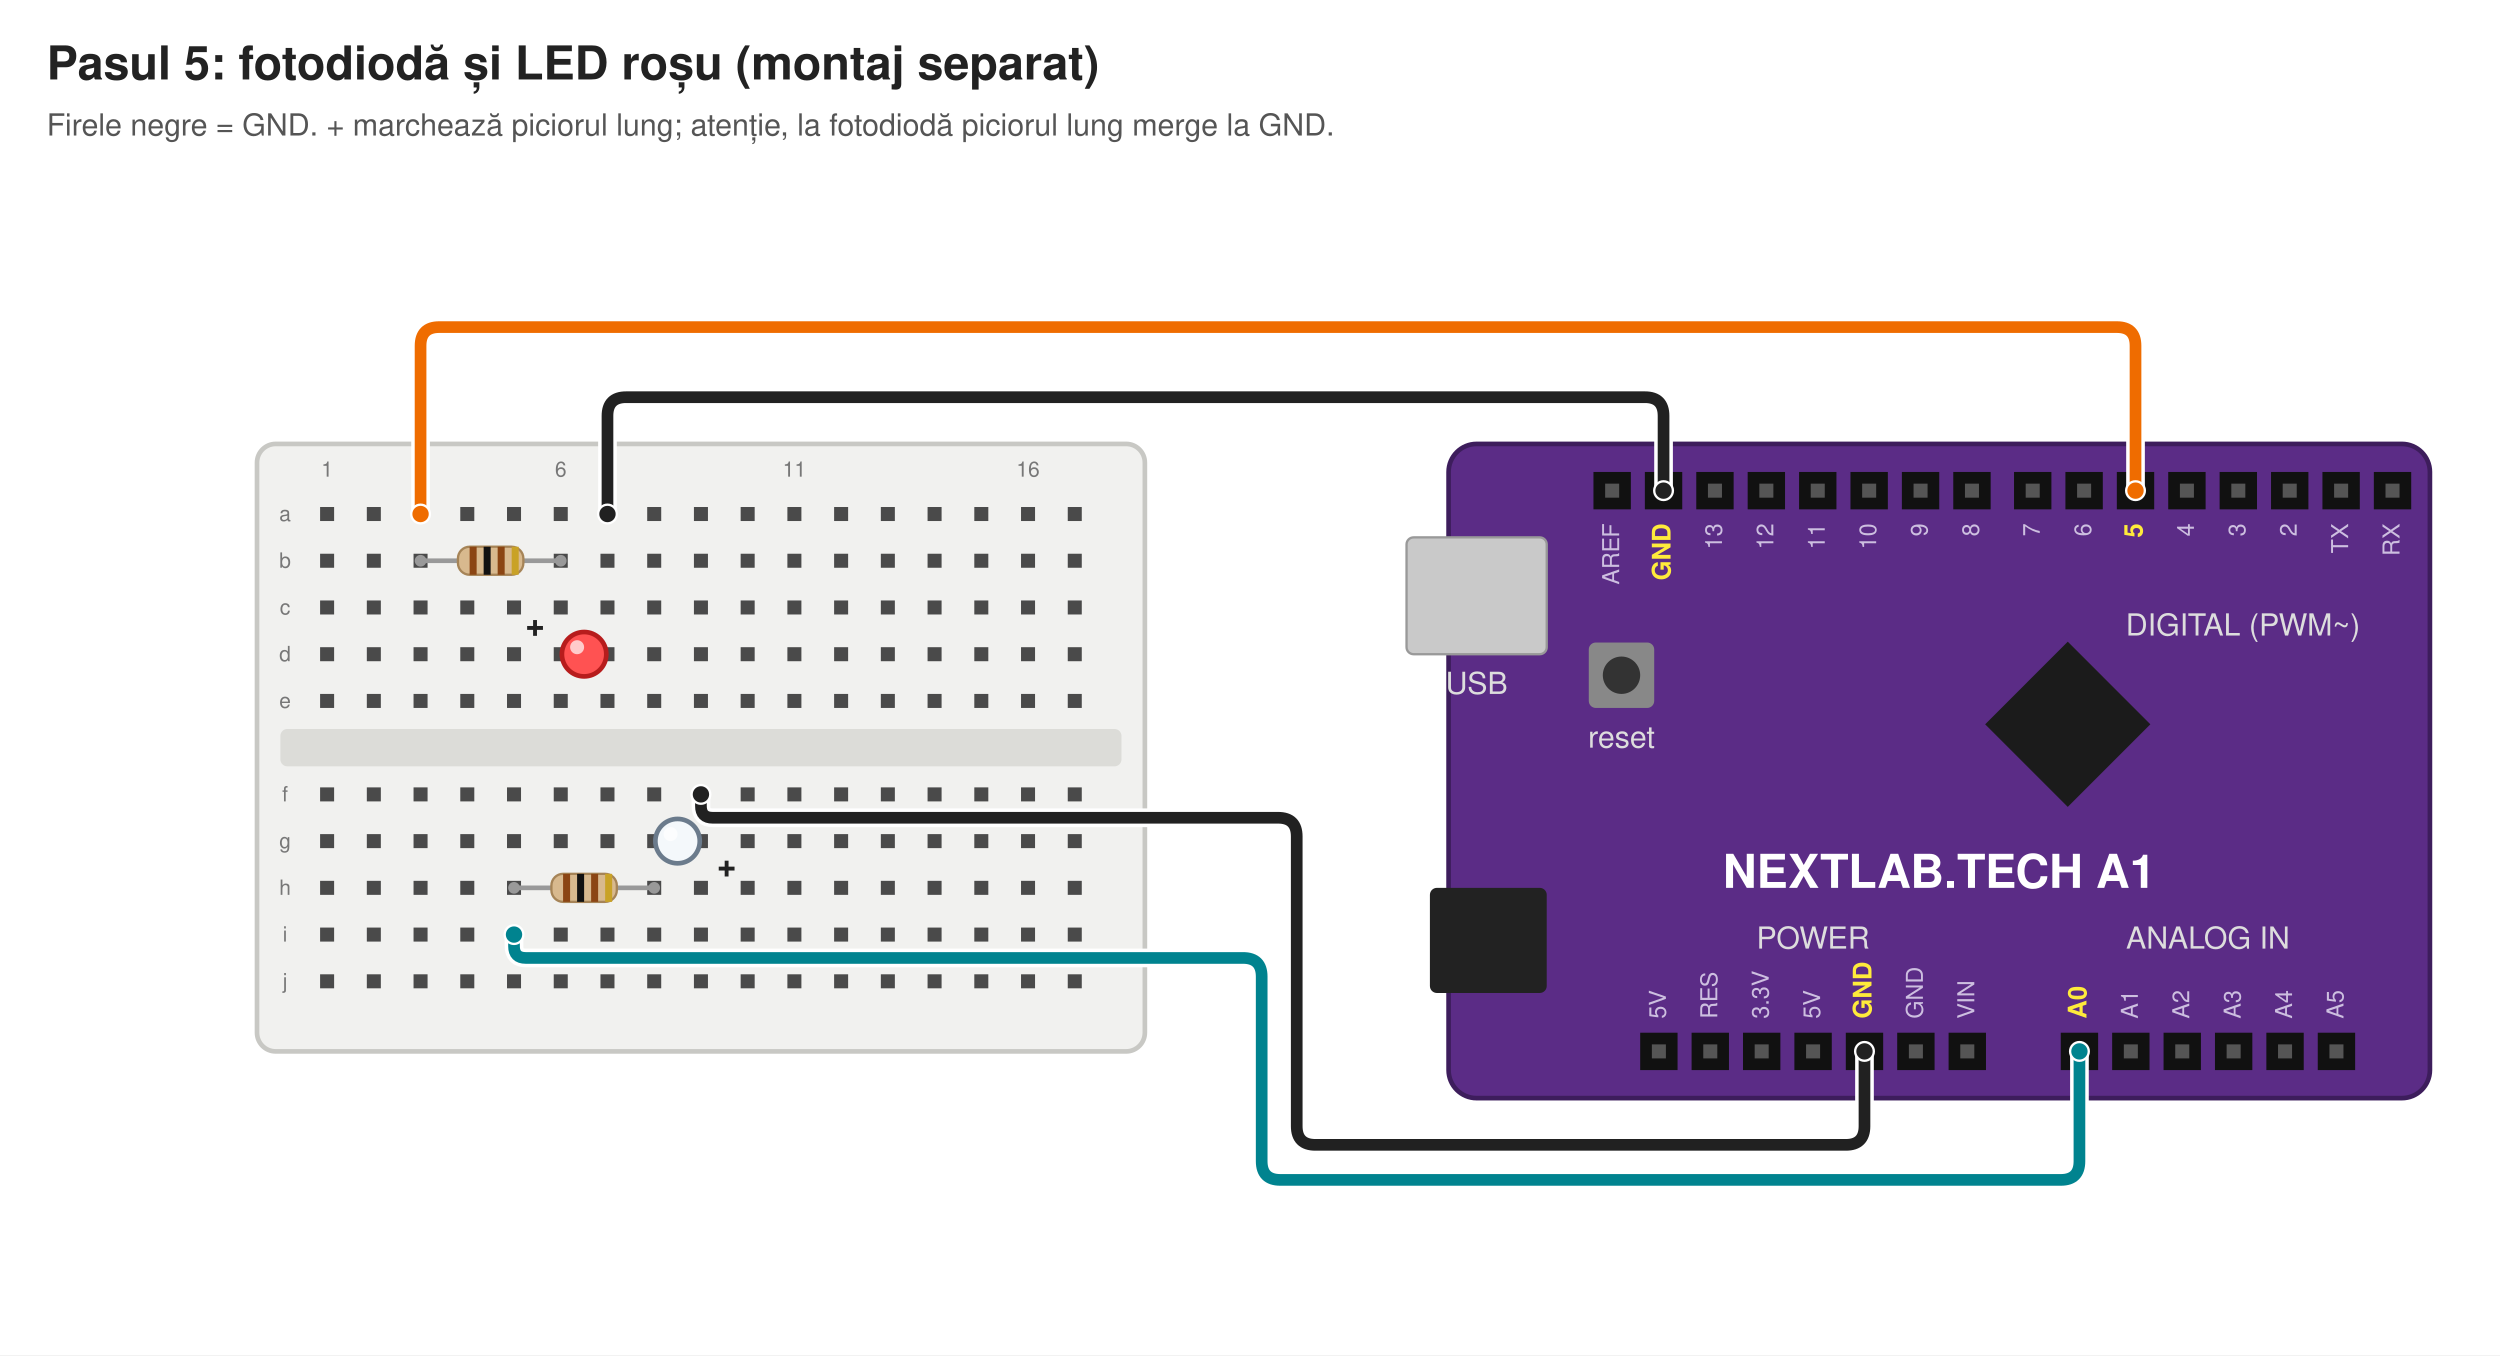
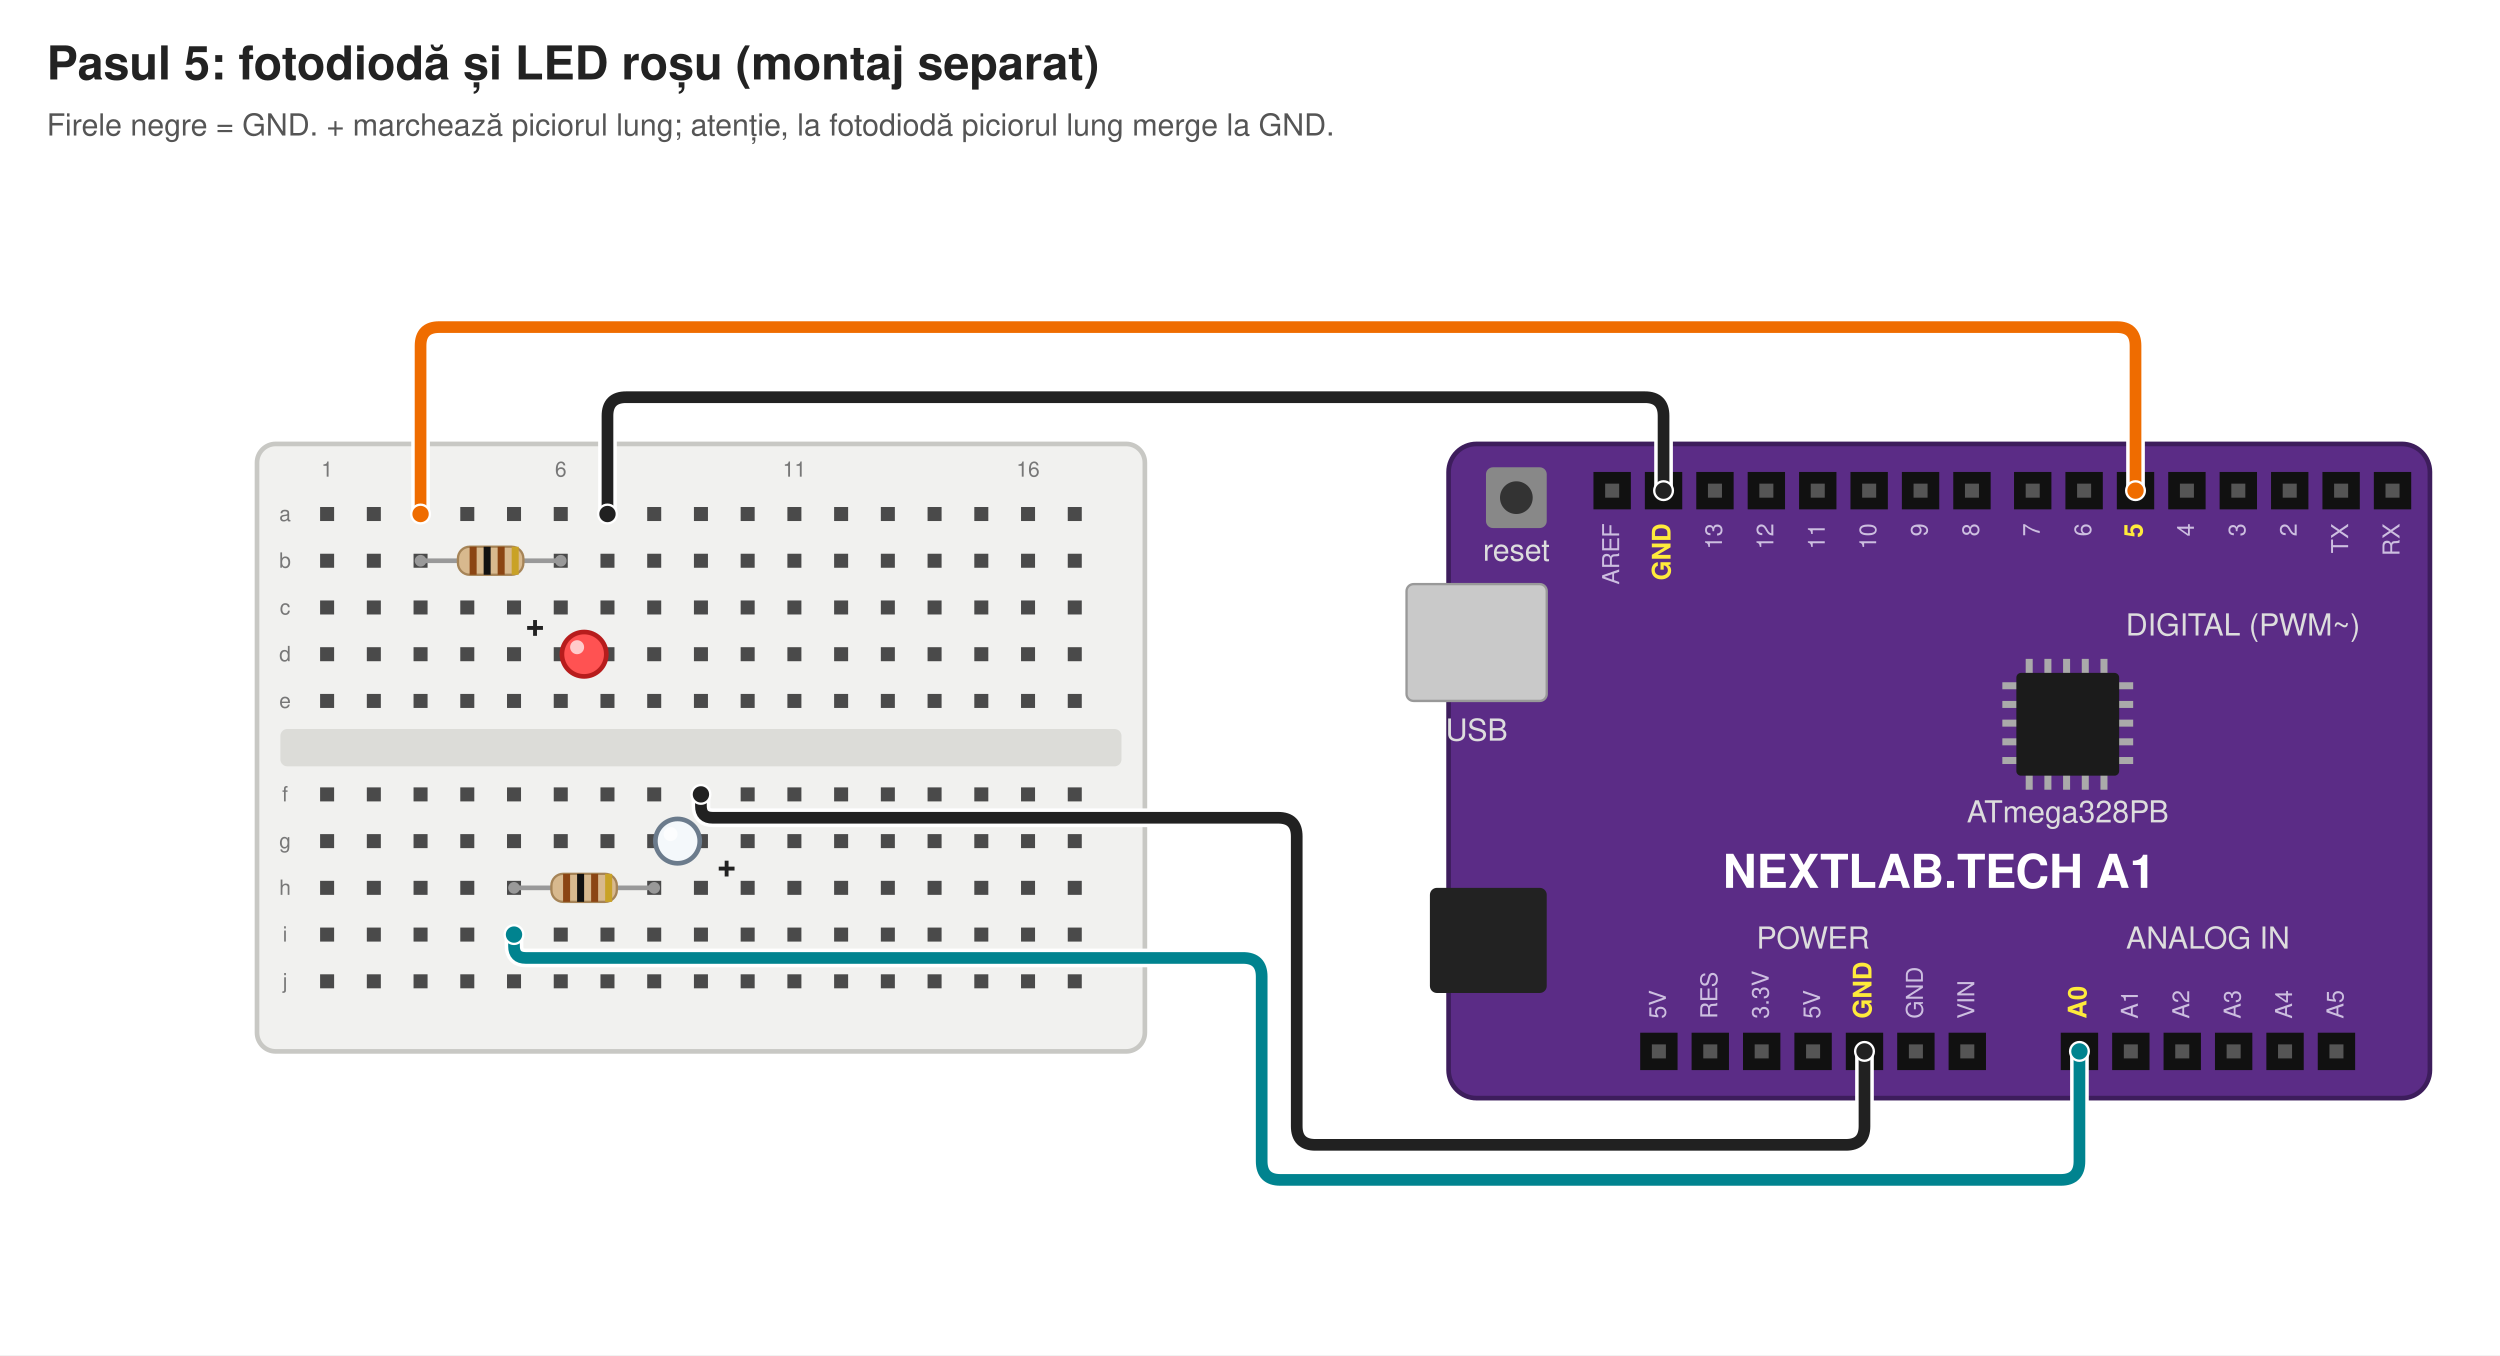
<svg xmlns="http://www.w3.org/2000/svg" viewBox="0 0 1070 580" width="1070" height="580" font-family="Segoe UI, Helvetica, Arial, sans-serif">
  <style>.title{font-size:20px;font-weight:700}.sm{font-size:13px}.xs{font-size:9px;fill:#777}.w{fill:#fff;font-size:10px}
.b{font-weight:700;fill:#222}.plus{font-size:14px;font-weight:700;fill:#222}
.pin{font-size:10px;fill:#cdbfe0}.on{fill:#ffeb3b;font-weight:700;font-size:11px}</style>
  <rect width="1070" height="580" fill="#ffffff" />
  <text x="20" y="34" class="title" fill="#222">Pasul 5: fotodiodă și LED roșu (montaj separat)</text>
  <text x="20" y="58" class="sm" fill="#555">Firele negre = GND. + marchează piciorul lung; atenție, la fotodiodă piciorul lung merge la GND.</text>
  <rect x="620" y="190" width="420" height="280" rx="12" fill="#5b2c86" stroke="#3d1d5c" stroke-width="2" />
-   <rect x="602" y="230" width="60" height="50" rx="3" fill="#c9c9c9" stroke="#999" />
-   <text x="632" y="297" class="sm" fill="#ddd" text-anchor="middle">USB</text>
+   <rect x="602" y="250" width="60" height="50" rx="3" fill="#c9c9c9" stroke="#999" />
+   <text x="632" y="317" class="sm" fill="#ddd" text-anchor="middle">USB</text>
  <rect x="612" y="380" width="50" height="45" rx="3" fill="#222" />
-   <rect x="680" y="275" width="28" height="28" rx="3" fill="#888" />
-   <circle cx="694" cy="289" r="8" fill="#333" />
-   <text x="694" y="320" class="sm" fill="#ddd" text-anchor="middle">reset</text>
-   <rect x="860" y="285" width="50" height="50" fill="#1b1b1b" transform="rotate(45 885 310)" />
+   <rect x="636" y="200" width="26" height="26" rx="3" fill="#888" />
+   <circle cx="649" cy="213" r="7" fill="#333" />
+   <text x="649" y="240" class="sm" fill="#ddd" text-anchor="middle">reset</text>
+   <rect x="867" y="282" width="3" height="56" fill="#aaa" />
+   <rect x="875" y="282" width="3" height="56" fill="#aaa" />
+   <rect x="883" y="282" width="3" height="56" fill="#aaa" />
+   <rect x="891" y="282" width="3" height="56" fill="#aaa" />
+   <rect x="899" y="282" width="3" height="56" fill="#aaa" />
+   <rect x="857" y="292" width="56" height="3" fill="#aaa" />
+   <rect x="857" y="300" width="56" height="3" fill="#aaa" />
+   <rect x="857" y="308" width="56" height="3" fill="#aaa" />
+   <rect x="857" y="316" width="56" height="3" fill="#aaa" />
+   <rect x="857" y="324" width="56" height="3" fill="#aaa" />
+   <rect x="863" y="288" width="44" height="44" rx="2" fill="#1b1b1b" />
+   <text x="885" y="352" class="sm" fill="#ddd" text-anchor="middle">ATmega328PB</text>
  <text x="830" y="380" class="title" fill="#fff" text-anchor="middle">NEXTLAB.TECH A1</text>
  <text x="960" y="272" class="sm" fill="#ddd" text-anchor="middle">DIGITAL (PWM~)</text>
  <text x="776" y="406" class="sm" fill="#ddd" text-anchor="middle">POWER</text>
  <text x="945" y="406" class="sm" fill="#ddd" text-anchor="middle">ANALOG IN</text>
  <rect x="682" y="202" width="16" height="16" fill="#111" />
  <rect x="687" y="207" width="6" height="6" fill="#555" />
  <text x="693" y="224" transform="rotate(-90 693 224)" text-anchor="end" class="pin">AREF</text>
  <rect x="704" y="202" width="16" height="16" fill="#111" />
  <rect x="709" y="207" width="6" height="6" fill="#555" />
  <text x="715" y="224" transform="rotate(-90 715 224)" text-anchor="end" class="pin on">GND</text>
  <rect x="726" y="202" width="16" height="16" fill="#111" />
  <rect x="731" y="207" width="6" height="6" fill="#555" />
  <text x="737" y="224" transform="rotate(-90 737 224)" text-anchor="end" class="pin">13</text>
  <rect x="748" y="202" width="16" height="16" fill="#111" />
  <rect x="753" y="207" width="6" height="6" fill="#555" />
  <text x="759" y="224" transform="rotate(-90 759 224)" text-anchor="end" class="pin">12</text>
  <rect x="770" y="202" width="16" height="16" fill="#111" />
  <rect x="775" y="207" width="6" height="6" fill="#555" />
  <text x="781" y="224" transform="rotate(-90 781 224)" text-anchor="end" class="pin">11</text>
  <rect x="792" y="202" width="16" height="16" fill="#111" />
  <rect x="797" y="207" width="6" height="6" fill="#555" />
  <text x="803" y="224" transform="rotate(-90 803 224)" text-anchor="end" class="pin">10</text>
  <rect x="814" y="202" width="16" height="16" fill="#111" />
  <rect x="819" y="207" width="6" height="6" fill="#555" />
  <text x="825" y="224" transform="rotate(-90 825 224)" text-anchor="end" class="pin">9</text>
  <rect x="836" y="202" width="16" height="16" fill="#111" />
  <rect x="841" y="207" width="6" height="6" fill="#555" />
  <text x="847" y="224" transform="rotate(-90 847 224)" text-anchor="end" class="pin">8</text>
  <rect x="862" y="202" width="16" height="16" fill="#111" />
  <rect x="867" y="207" width="6" height="6" fill="#555" />
  <text x="873" y="224" transform="rotate(-90 873 224)" text-anchor="end" class="pin">7</text>
  <rect x="884" y="202" width="16" height="16" fill="#111" />
  <rect x="889" y="207" width="6" height="6" fill="#555" />
  <text x="895" y="224" transform="rotate(-90 895 224)" text-anchor="end" class="pin">6</text>
  <rect x="906" y="202" width="16" height="16" fill="#111" />
  <rect x="911" y="207" width="6" height="6" fill="#555" />
  <text x="917" y="224" transform="rotate(-90 917 224)" text-anchor="end" class="pin on">5</text>
  <rect x="928" y="202" width="16" height="16" fill="#111" />
  <rect x="933" y="207" width="6" height="6" fill="#555" />
  <text x="939" y="224" transform="rotate(-90 939 224)" text-anchor="end" class="pin">4</text>
  <rect x="950" y="202" width="16" height="16" fill="#111" />
  <rect x="955" y="207" width="6" height="6" fill="#555" />
  <text x="961" y="224" transform="rotate(-90 961 224)" text-anchor="end" class="pin">3</text>
  <rect x="972" y="202" width="16" height="16" fill="#111" />
  <rect x="977" y="207" width="6" height="6" fill="#555" />
  <text x="983" y="224" transform="rotate(-90 983 224)" text-anchor="end" class="pin">2</text>
  <rect x="994" y="202" width="16" height="16" fill="#111" />
  <rect x="999" y="207" width="6" height="6" fill="#555" />
  <text x="1005" y="224" transform="rotate(-90 1005 224)" text-anchor="end" class="pin">TX</text>
  <rect x="1016" y="202" width="16" height="16" fill="#111" />
  <rect x="1021" y="207" width="6" height="6" fill="#555" />
  <text x="1027" y="224" transform="rotate(-90 1027 224)" text-anchor="end" class="pin">RX</text>
  <rect x="702" y="442" width="16" height="16" fill="#111" />
  <rect x="707" y="447" width="6" height="6" fill="#555" />
  <text x="713" y="436" transform="rotate(-90 713 436)" text-anchor="start" class="pin">5V</text>
  <rect x="724" y="442" width="16" height="16" fill="#111" />
  <rect x="729" y="447" width="6" height="6" fill="#555" />
  <text x="735" y="436" transform="rotate(-90 735 436)" text-anchor="start" class="pin">RES</text>
  <rect x="746" y="442" width="16" height="16" fill="#111" />
  <rect x="751" y="447" width="6" height="6" fill="#555" />
  <text x="757" y="436" transform="rotate(-90 757 436)" text-anchor="start" class="pin">3.3V</text>
  <rect x="768" y="442" width="16" height="16" fill="#111" />
  <rect x="773" y="447" width="6" height="6" fill="#555" />
  <text x="779" y="436" transform="rotate(-90 779 436)" text-anchor="start" class="pin">5V</text>
  <rect x="790" y="442" width="16" height="16" fill="#111" />
  <rect x="795" y="447" width="6" height="6" fill="#555" />
  <text x="801" y="436" transform="rotate(-90 801 436)" text-anchor="start" class="pin on">GND</text>
  <rect x="812" y="442" width="16" height="16" fill="#111" />
  <rect x="817" y="447" width="6" height="6" fill="#555" />
  <text x="823" y="436" transform="rotate(-90 823 436)" text-anchor="start" class="pin">GND</text>
  <rect x="834" y="442" width="16" height="16" fill="#111" />
  <rect x="839" y="447" width="6" height="6" fill="#555" />
  <text x="845" y="436" transform="rotate(-90 845 436)" text-anchor="start" class="pin">VIN</text>
  <rect x="882" y="442" width="16" height="16" fill="#111" />
  <rect x="887" y="447" width="6" height="6" fill="#555" />
  <text x="893" y="436" transform="rotate(-90 893 436)" text-anchor="start" class="pin on">A0</text>
  <rect x="904" y="442" width="16" height="16" fill="#111" />
  <rect x="909" y="447" width="6" height="6" fill="#555" />
  <text x="915" y="436" transform="rotate(-90 915 436)" text-anchor="start" class="pin">A1</text>
  <rect x="926" y="442" width="16" height="16" fill="#111" />
  <rect x="931" y="447" width="6" height="6" fill="#555" />
  <text x="937" y="436" transform="rotate(-90 937 436)" text-anchor="start" class="pin">A2</text>
  <rect x="948" y="442" width="16" height="16" fill="#111" />
  <rect x="953" y="447" width="6" height="6" fill="#555" />
  <text x="959" y="436" transform="rotate(-90 959 436)" text-anchor="start" class="pin">A3</text>
  <rect x="970" y="442" width="16" height="16" fill="#111" />
  <rect x="975" y="447" width="6" height="6" fill="#555" />
  <text x="981" y="436" transform="rotate(-90 981 436)" text-anchor="start" class="pin">A4</text>
  <rect x="992" y="442" width="16" height="16" fill="#111" />
  <rect x="997" y="447" width="6" height="6" fill="#555" />
  <text x="1003" y="436" transform="rotate(-90 1003 436)" text-anchor="start" class="pin">A5</text>
  <rect x="110" y="190" width="380" height="260" rx="8" fill="#f1f1ef" stroke="#c8c8c4" stroke-width="2" />
  <rect x="120" y="312" width="360" height="16" rx="3" fill="#dcdcd8" />
  <rect x="137" y="217" width="6" height="6" fill="#4a4a4a" />
  <rect x="137" y="237" width="6" height="6" fill="#4a4a4a" />
  <rect x="137" y="257" width="6" height="6" fill="#4a4a4a" />
  <rect x="137" y="277" width="6" height="6" fill="#4a4a4a" />
  <rect x="137" y="297" width="6" height="6" fill="#4a4a4a" />
  <rect x="137" y="337" width="6" height="6" fill="#4a4a4a" />
  <rect x="137" y="357" width="6" height="6" fill="#4a4a4a" />
  <rect x="137" y="377" width="6" height="6" fill="#4a4a4a" />
  <rect x="137" y="397" width="6" height="6" fill="#4a4a4a" />
  <rect x="137" y="417" width="6" height="6" fill="#4a4a4a" />
  <text x="140" y="204" class="xs" text-anchor="middle">1</text>
  <rect x="157" y="217" width="6" height="6" fill="#4a4a4a" />
  <rect x="157" y="237" width="6" height="6" fill="#4a4a4a" />
  <rect x="157" y="257" width="6" height="6" fill="#4a4a4a" />
  <rect x="157" y="277" width="6" height="6" fill="#4a4a4a" />
  <rect x="157" y="297" width="6" height="6" fill="#4a4a4a" />
  <rect x="157" y="337" width="6" height="6" fill="#4a4a4a" />
  <rect x="157" y="357" width="6" height="6" fill="#4a4a4a" />
  <rect x="157" y="377" width="6" height="6" fill="#4a4a4a" />
  <rect x="157" y="397" width="6" height="6" fill="#4a4a4a" />
  <rect x="157" y="417" width="6" height="6" fill="#4a4a4a" />
  <rect x="177" y="217" width="6" height="6" fill="#4a4a4a" />
  <rect x="177" y="237" width="6" height="6" fill="#4a4a4a" />
  <rect x="177" y="257" width="6" height="6" fill="#4a4a4a" />
  <rect x="177" y="277" width="6" height="6" fill="#4a4a4a" />
  <rect x="177" y="297" width="6" height="6" fill="#4a4a4a" />
  <rect x="177" y="337" width="6" height="6" fill="#4a4a4a" />
  <rect x="177" y="357" width="6" height="6" fill="#4a4a4a" />
  <rect x="177" y="377" width="6" height="6" fill="#4a4a4a" />
  <rect x="177" y="397" width="6" height="6" fill="#4a4a4a" />
  <rect x="177" y="417" width="6" height="6" fill="#4a4a4a" />
  <rect x="197" y="217" width="6" height="6" fill="#4a4a4a" />
  <rect x="197" y="237" width="6" height="6" fill="#4a4a4a" />
  <rect x="197" y="257" width="6" height="6" fill="#4a4a4a" />
  <rect x="197" y="277" width="6" height="6" fill="#4a4a4a" />
  <rect x="197" y="297" width="6" height="6" fill="#4a4a4a" />
  <rect x="197" y="337" width="6" height="6" fill="#4a4a4a" />
  <rect x="197" y="357" width="6" height="6" fill="#4a4a4a" />
  <rect x="197" y="377" width="6" height="6" fill="#4a4a4a" />
  <rect x="197" y="397" width="6" height="6" fill="#4a4a4a" />
  <rect x="197" y="417" width="6" height="6" fill="#4a4a4a" />
  <rect x="217" y="217" width="6" height="6" fill="#4a4a4a" />
  <rect x="217" y="237" width="6" height="6" fill="#4a4a4a" />
  <rect x="217" y="257" width="6" height="6" fill="#4a4a4a" />
  <rect x="217" y="277" width="6" height="6" fill="#4a4a4a" />
  <rect x="217" y="297" width="6" height="6" fill="#4a4a4a" />
  <rect x="217" y="337" width="6" height="6" fill="#4a4a4a" />
  <rect x="217" y="357" width="6" height="6" fill="#4a4a4a" />
  <rect x="217" y="377" width="6" height="6" fill="#4a4a4a" />
  <rect x="217" y="397" width="6" height="6" fill="#4a4a4a" />
  <rect x="217" y="417" width="6" height="6" fill="#4a4a4a" />
  <rect x="237" y="217" width="6" height="6" fill="#4a4a4a" />
  <rect x="237" y="237" width="6" height="6" fill="#4a4a4a" />
  <rect x="237" y="257" width="6" height="6" fill="#4a4a4a" />
  <rect x="237" y="277" width="6" height="6" fill="#4a4a4a" />
  <rect x="237" y="297" width="6" height="6" fill="#4a4a4a" />
  <rect x="237" y="337" width="6" height="6" fill="#4a4a4a" />
  <rect x="237" y="357" width="6" height="6" fill="#4a4a4a" />
  <rect x="237" y="377" width="6" height="6" fill="#4a4a4a" />
  <rect x="237" y="397" width="6" height="6" fill="#4a4a4a" />
  <rect x="237" y="417" width="6" height="6" fill="#4a4a4a" />
  <text x="240" y="204" class="xs" text-anchor="middle">6</text>
  <rect x="257" y="217" width="6" height="6" fill="#4a4a4a" />
  <rect x="257" y="237" width="6" height="6" fill="#4a4a4a" />
  <rect x="257" y="257" width="6" height="6" fill="#4a4a4a" />
  <rect x="257" y="277" width="6" height="6" fill="#4a4a4a" />
  <rect x="257" y="297" width="6" height="6" fill="#4a4a4a" />
  <rect x="257" y="337" width="6" height="6" fill="#4a4a4a" />
  <rect x="257" y="357" width="6" height="6" fill="#4a4a4a" />
  <rect x="257" y="377" width="6" height="6" fill="#4a4a4a" />
  <rect x="257" y="397" width="6" height="6" fill="#4a4a4a" />
  <rect x="257" y="417" width="6" height="6" fill="#4a4a4a" />
  <rect x="277" y="217" width="6" height="6" fill="#4a4a4a" />
  <rect x="277" y="237" width="6" height="6" fill="#4a4a4a" />
  <rect x="277" y="257" width="6" height="6" fill="#4a4a4a" />
  <rect x="277" y="277" width="6" height="6" fill="#4a4a4a" />
  <rect x="277" y="297" width="6" height="6" fill="#4a4a4a" />
  <rect x="277" y="337" width="6" height="6" fill="#4a4a4a" />
  <rect x="277" y="357" width="6" height="6" fill="#4a4a4a" />
  <rect x="277" y="377" width="6" height="6" fill="#4a4a4a" />
  <rect x="277" y="397" width="6" height="6" fill="#4a4a4a" />
  <rect x="277" y="417" width="6" height="6" fill="#4a4a4a" />
  <rect x="297" y="217" width="6" height="6" fill="#4a4a4a" />
  <rect x="297" y="237" width="6" height="6" fill="#4a4a4a" />
  <rect x="297" y="257" width="6" height="6" fill="#4a4a4a" />
  <rect x="297" y="277" width="6" height="6" fill="#4a4a4a" />
  <rect x="297" y="297" width="6" height="6" fill="#4a4a4a" />
  <rect x="297" y="337" width="6" height="6" fill="#4a4a4a" />
  <rect x="297" y="357" width="6" height="6" fill="#4a4a4a" />
  <rect x="297" y="377" width="6" height="6" fill="#4a4a4a" />
  <rect x="297" y="397" width="6" height="6" fill="#4a4a4a" />
  <rect x="297" y="417" width="6" height="6" fill="#4a4a4a" />
  <rect x="317" y="217" width="6" height="6" fill="#4a4a4a" />
  <rect x="317" y="237" width="6" height="6" fill="#4a4a4a" />
  <rect x="317" y="257" width="6" height="6" fill="#4a4a4a" />
  <rect x="317" y="277" width="6" height="6" fill="#4a4a4a" />
  <rect x="317" y="297" width="6" height="6" fill="#4a4a4a" />
  <rect x="317" y="337" width="6" height="6" fill="#4a4a4a" />
  <rect x="317" y="357" width="6" height="6" fill="#4a4a4a" />
  <rect x="317" y="377" width="6" height="6" fill="#4a4a4a" />
  <rect x="317" y="397" width="6" height="6" fill="#4a4a4a" />
  <rect x="317" y="417" width="6" height="6" fill="#4a4a4a" />
  <rect x="337" y="217" width="6" height="6" fill="#4a4a4a" />
  <rect x="337" y="237" width="6" height="6" fill="#4a4a4a" />
  <rect x="337" y="257" width="6" height="6" fill="#4a4a4a" />
  <rect x="337" y="277" width="6" height="6" fill="#4a4a4a" />
  <rect x="337" y="297" width="6" height="6" fill="#4a4a4a" />
  <rect x="337" y="337" width="6" height="6" fill="#4a4a4a" />
  <rect x="337" y="357" width="6" height="6" fill="#4a4a4a" />
  <rect x="337" y="377" width="6" height="6" fill="#4a4a4a" />
  <rect x="337" y="397" width="6" height="6" fill="#4a4a4a" />
  <rect x="337" y="417" width="6" height="6" fill="#4a4a4a" />
  <text x="340" y="204" class="xs" text-anchor="middle">11</text>
  <rect x="357" y="217" width="6" height="6" fill="#4a4a4a" />
  <rect x="357" y="237" width="6" height="6" fill="#4a4a4a" />
  <rect x="357" y="257" width="6" height="6" fill="#4a4a4a" />
  <rect x="357" y="277" width="6" height="6" fill="#4a4a4a" />
  <rect x="357" y="297" width="6" height="6" fill="#4a4a4a" />
  <rect x="357" y="337" width="6" height="6" fill="#4a4a4a" />
  <rect x="357" y="357" width="6" height="6" fill="#4a4a4a" />
  <rect x="357" y="377" width="6" height="6" fill="#4a4a4a" />
  <rect x="357" y="397" width="6" height="6" fill="#4a4a4a" />
  <rect x="357" y="417" width="6" height="6" fill="#4a4a4a" />
  <rect x="377" y="217" width="6" height="6" fill="#4a4a4a" />
  <rect x="377" y="237" width="6" height="6" fill="#4a4a4a" />
  <rect x="377" y="257" width="6" height="6" fill="#4a4a4a" />
  <rect x="377" y="277" width="6" height="6" fill="#4a4a4a" />
  <rect x="377" y="297" width="6" height="6" fill="#4a4a4a" />
  <rect x="377" y="337" width="6" height="6" fill="#4a4a4a" />
  <rect x="377" y="357" width="6" height="6" fill="#4a4a4a" />
  <rect x="377" y="377" width="6" height="6" fill="#4a4a4a" />
  <rect x="377" y="397" width="6" height="6" fill="#4a4a4a" />
  <rect x="377" y="417" width="6" height="6" fill="#4a4a4a" />
  <rect x="397" y="217" width="6" height="6" fill="#4a4a4a" />
  <rect x="397" y="237" width="6" height="6" fill="#4a4a4a" />
  <rect x="397" y="257" width="6" height="6" fill="#4a4a4a" />
  <rect x="397" y="277" width="6" height="6" fill="#4a4a4a" />
  <rect x="397" y="297" width="6" height="6" fill="#4a4a4a" />
  <rect x="397" y="337" width="6" height="6" fill="#4a4a4a" />
  <rect x="397" y="357" width="6" height="6" fill="#4a4a4a" />
  <rect x="397" y="377" width="6" height="6" fill="#4a4a4a" />
  <rect x="397" y="397" width="6" height="6" fill="#4a4a4a" />
  <rect x="397" y="417" width="6" height="6" fill="#4a4a4a" />
  <rect x="417" y="217" width="6" height="6" fill="#4a4a4a" />
  <rect x="417" y="237" width="6" height="6" fill="#4a4a4a" />
  <rect x="417" y="257" width="6" height="6" fill="#4a4a4a" />
  <rect x="417" y="277" width="6" height="6" fill="#4a4a4a" />
  <rect x="417" y="297" width="6" height="6" fill="#4a4a4a" />
  <rect x="417" y="337" width="6" height="6" fill="#4a4a4a" />
  <rect x="417" y="357" width="6" height="6" fill="#4a4a4a" />
  <rect x="417" y="377" width="6" height="6" fill="#4a4a4a" />
  <rect x="417" y="397" width="6" height="6" fill="#4a4a4a" />
  <rect x="417" y="417" width="6" height="6" fill="#4a4a4a" />
  <rect x="437" y="217" width="6" height="6" fill="#4a4a4a" />
  <rect x="437" y="237" width="6" height="6" fill="#4a4a4a" />
  <rect x="437" y="257" width="6" height="6" fill="#4a4a4a" />
  <rect x="437" y="277" width="6" height="6" fill="#4a4a4a" />
  <rect x="437" y="297" width="6" height="6" fill="#4a4a4a" />
  <rect x="437" y="337" width="6" height="6" fill="#4a4a4a" />
  <rect x="437" y="357" width="6" height="6" fill="#4a4a4a" />
  <rect x="437" y="377" width="6" height="6" fill="#4a4a4a" />
  <rect x="437" y="397" width="6" height="6" fill="#4a4a4a" />
  <rect x="437" y="417" width="6" height="6" fill="#4a4a4a" />
  <text x="440" y="204" class="xs" text-anchor="middle">16</text>
  <rect x="457" y="217" width="6" height="6" fill="#4a4a4a" />
  <rect x="457" y="237" width="6" height="6" fill="#4a4a4a" />
  <rect x="457" y="257" width="6" height="6" fill="#4a4a4a" />
  <rect x="457" y="277" width="6" height="6" fill="#4a4a4a" />
  <rect x="457" y="297" width="6" height="6" fill="#4a4a4a" />
  <rect x="457" y="337" width="6" height="6" fill="#4a4a4a" />
  <rect x="457" y="357" width="6" height="6" fill="#4a4a4a" />
  <rect x="457" y="377" width="6" height="6" fill="#4a4a4a" />
  <rect x="457" y="397" width="6" height="6" fill="#4a4a4a" />
  <rect x="457" y="417" width="6" height="6" fill="#4a4a4a" />
  <text x="122" y="223" class="xs" text-anchor="middle">a</text>
  <text x="122" y="243" class="xs" text-anchor="middle">b</text>
  <text x="122" y="263" class="xs" text-anchor="middle">c</text>
  <text x="122" y="283" class="xs" text-anchor="middle">d</text>
  <text x="122" y="303" class="xs" text-anchor="middle">e</text>
  <text x="122" y="343" class="xs" text-anchor="middle">f</text>
  <text x="122" y="363" class="xs" text-anchor="middle">g</text>
  <text x="122" y="383" class="xs" text-anchor="middle">h</text>
  <text x="122" y="403" class="xs" text-anchor="middle">i</text>
  <text x="122" y="423" class="xs" text-anchor="middle">j</text>
  <line x1="180" y1="240" x2="240" y2="240" stroke="#999" stroke-width="2" />
  <circle cx="180" cy="240" r="2.5" fill="#999" />
  <circle cx="240" cy="240" r="2.5" fill="#999" />
  <rect x="196.0" y="234" width="28" height="12" rx="5" fill="#d8b98e" stroke="#a68457" />
  <rect x="201.0" y="234" width="3" height="12" fill="#8b4513" />
  <rect x="207.0" y="234" width="3" height="12" fill="#111" />
  <rect x="213.0" y="234" width="3" height="12" fill="#8b4513" />
  <rect x="219.0" y="234" width="3" height="12" fill="#c9a227" />
  <circle cx="250.0" cy="280" r="9.5" fill="#ff5252" stroke="#b71c1c" stroke-width="2" />
  <circle cx="247.0" cy="277" r="3" fill="#fff" opacity="0.7" />
  <text x="229" y="272" class="plus" text-anchor="middle">+</text>
  <line x1="220" y1="380" x2="280" y2="380" stroke="#999" stroke-width="2" />
  <circle cx="220" cy="380" r="2.5" fill="#999" />
  <circle cx="280" cy="380" r="2.5" fill="#999" />
  <rect x="236.0" y="374" width="28" height="12" rx="5" fill="#d8b98e" stroke="#a68457" />
  <rect x="241.0" y="374" width="3" height="12" fill="#8b4513" />
  <rect x="247.0" y="374" width="3" height="12" fill="#111" />
  <rect x="253.0" y="374" width="3" height="12" fill="#8b4513" />
  <rect x="259.0" y="374" width="3" height="12" fill="#c9a227" />
  <circle cx="290.0" cy="360" r="9.5" fill="#f4f8fb" stroke="#6b7b8c" stroke-width="2" />
  <circle cx="287.0" cy="357" r="3" fill="#fff" opacity="0.7" />
  <text x="311" y="375" class="plus" text-anchor="middle">+</text>
  <path d="M180,220 L180,148 Q180,140 188,140 L906,140 Q914,140 914,148 L914,210" fill="none" stroke="#fff" stroke-width="8" stroke-linejoin="round" />
  <path d="M180,220 L180,148 Q180,140 188,140 L906,140 Q914,140 914,148 L914,210" fill="none" stroke="#ef6c00" stroke-width="5" stroke-linejoin="round" stroke-linecap="round" />
  <circle cx="180" cy="220" r="4" fill="#ef6c00" stroke="#fff" />
  <circle cx="914" cy="210" r="4" fill="#ef6c00" stroke="#fff" />
  <path d="M260,220 L260,178 Q260,170 268,170 L704,170 Q712,170 712,178 L712,210" fill="none" stroke="#fff" stroke-width="8" stroke-linejoin="round" />
  <path d="M260,220 L260,178 Q260,170 268,170 L704,170 Q712,170 712,178 L712,210" fill="none" stroke="#212121" stroke-width="5" stroke-linejoin="round" stroke-linecap="round" />
  <circle cx="260" cy="220" r="4" fill="#212121" stroke="#fff" />
  <circle cx="712" cy="210" r="4" fill="#212121" stroke="#fff" />
  <path d="M300,340 L300,345 Q300,350 305,350 L547,350 Q555,350 555,358 L555,482 Q555,490 563,490 L790,490 Q798,490 798,482 L798,450" fill="none" stroke="#fff" stroke-width="8" stroke-linejoin="round" />
  <path d="M300,340 L300,345 Q300,350 305,350 L547,350 Q555,350 555,358 L555,482 Q555,490 563,490 L790,490 Q798,490 798,482 L798,450" fill="none" stroke="#212121" stroke-width="5" stroke-linejoin="round" stroke-linecap="round" />
  <circle cx="300" cy="340" r="4" fill="#212121" stroke="#fff" />
  <circle cx="798" cy="450" r="4" fill="#212121" stroke="#fff" />
  <path d="M220,400 L220,405 Q220,410 225,410 L532,410 Q540,410 540,418 L540,497 Q540,505 548,505 L882,505 Q890,505 890,497 L890,450" fill="none" stroke="#fff" stroke-width="8" stroke-linejoin="round" />
  <path d="M220,400 L220,405 Q220,410 225,410 L532,410 Q540,410 540,418 L540,497 Q540,505 548,505 L882,505 Q890,505 890,497 L890,450" fill="none" stroke="#00838f" stroke-width="5" stroke-linejoin="round" stroke-linecap="round" />
  <circle cx="220" cy="400" r="4" fill="#00838f" stroke="#fff" />
  <circle cx="890" cy="450" r="4" fill="#00838f" stroke="#fff" />
</svg>
